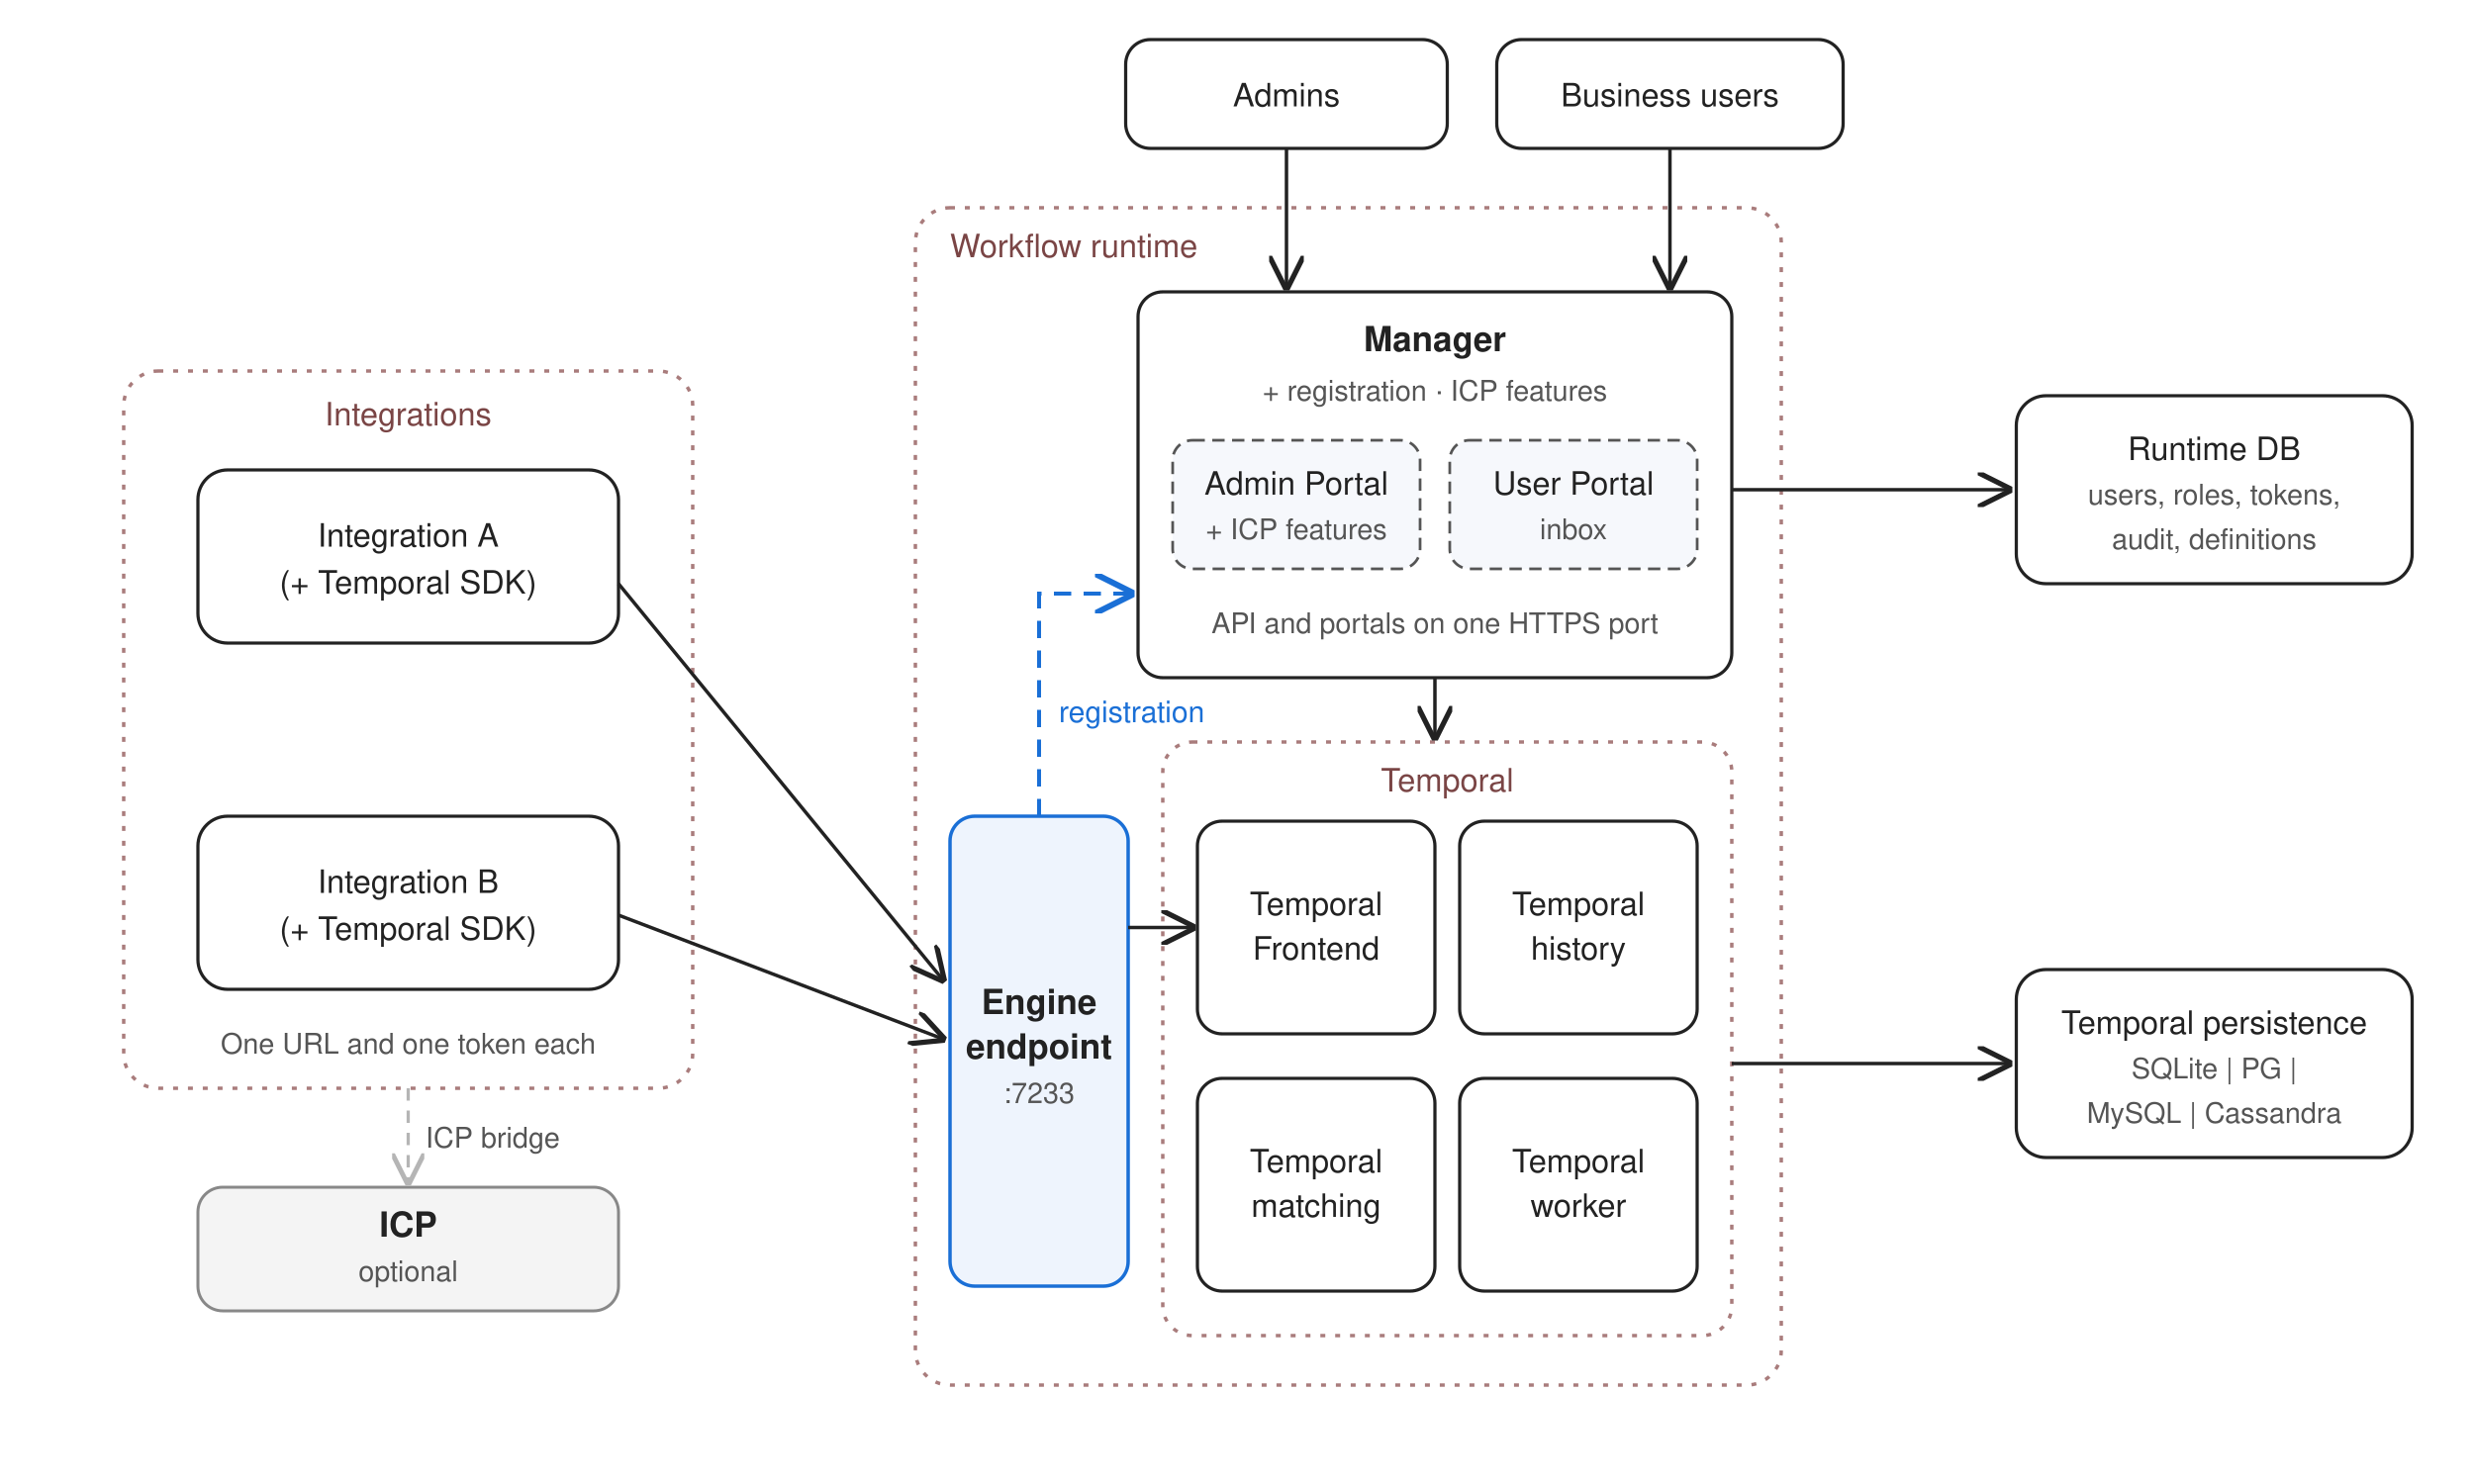
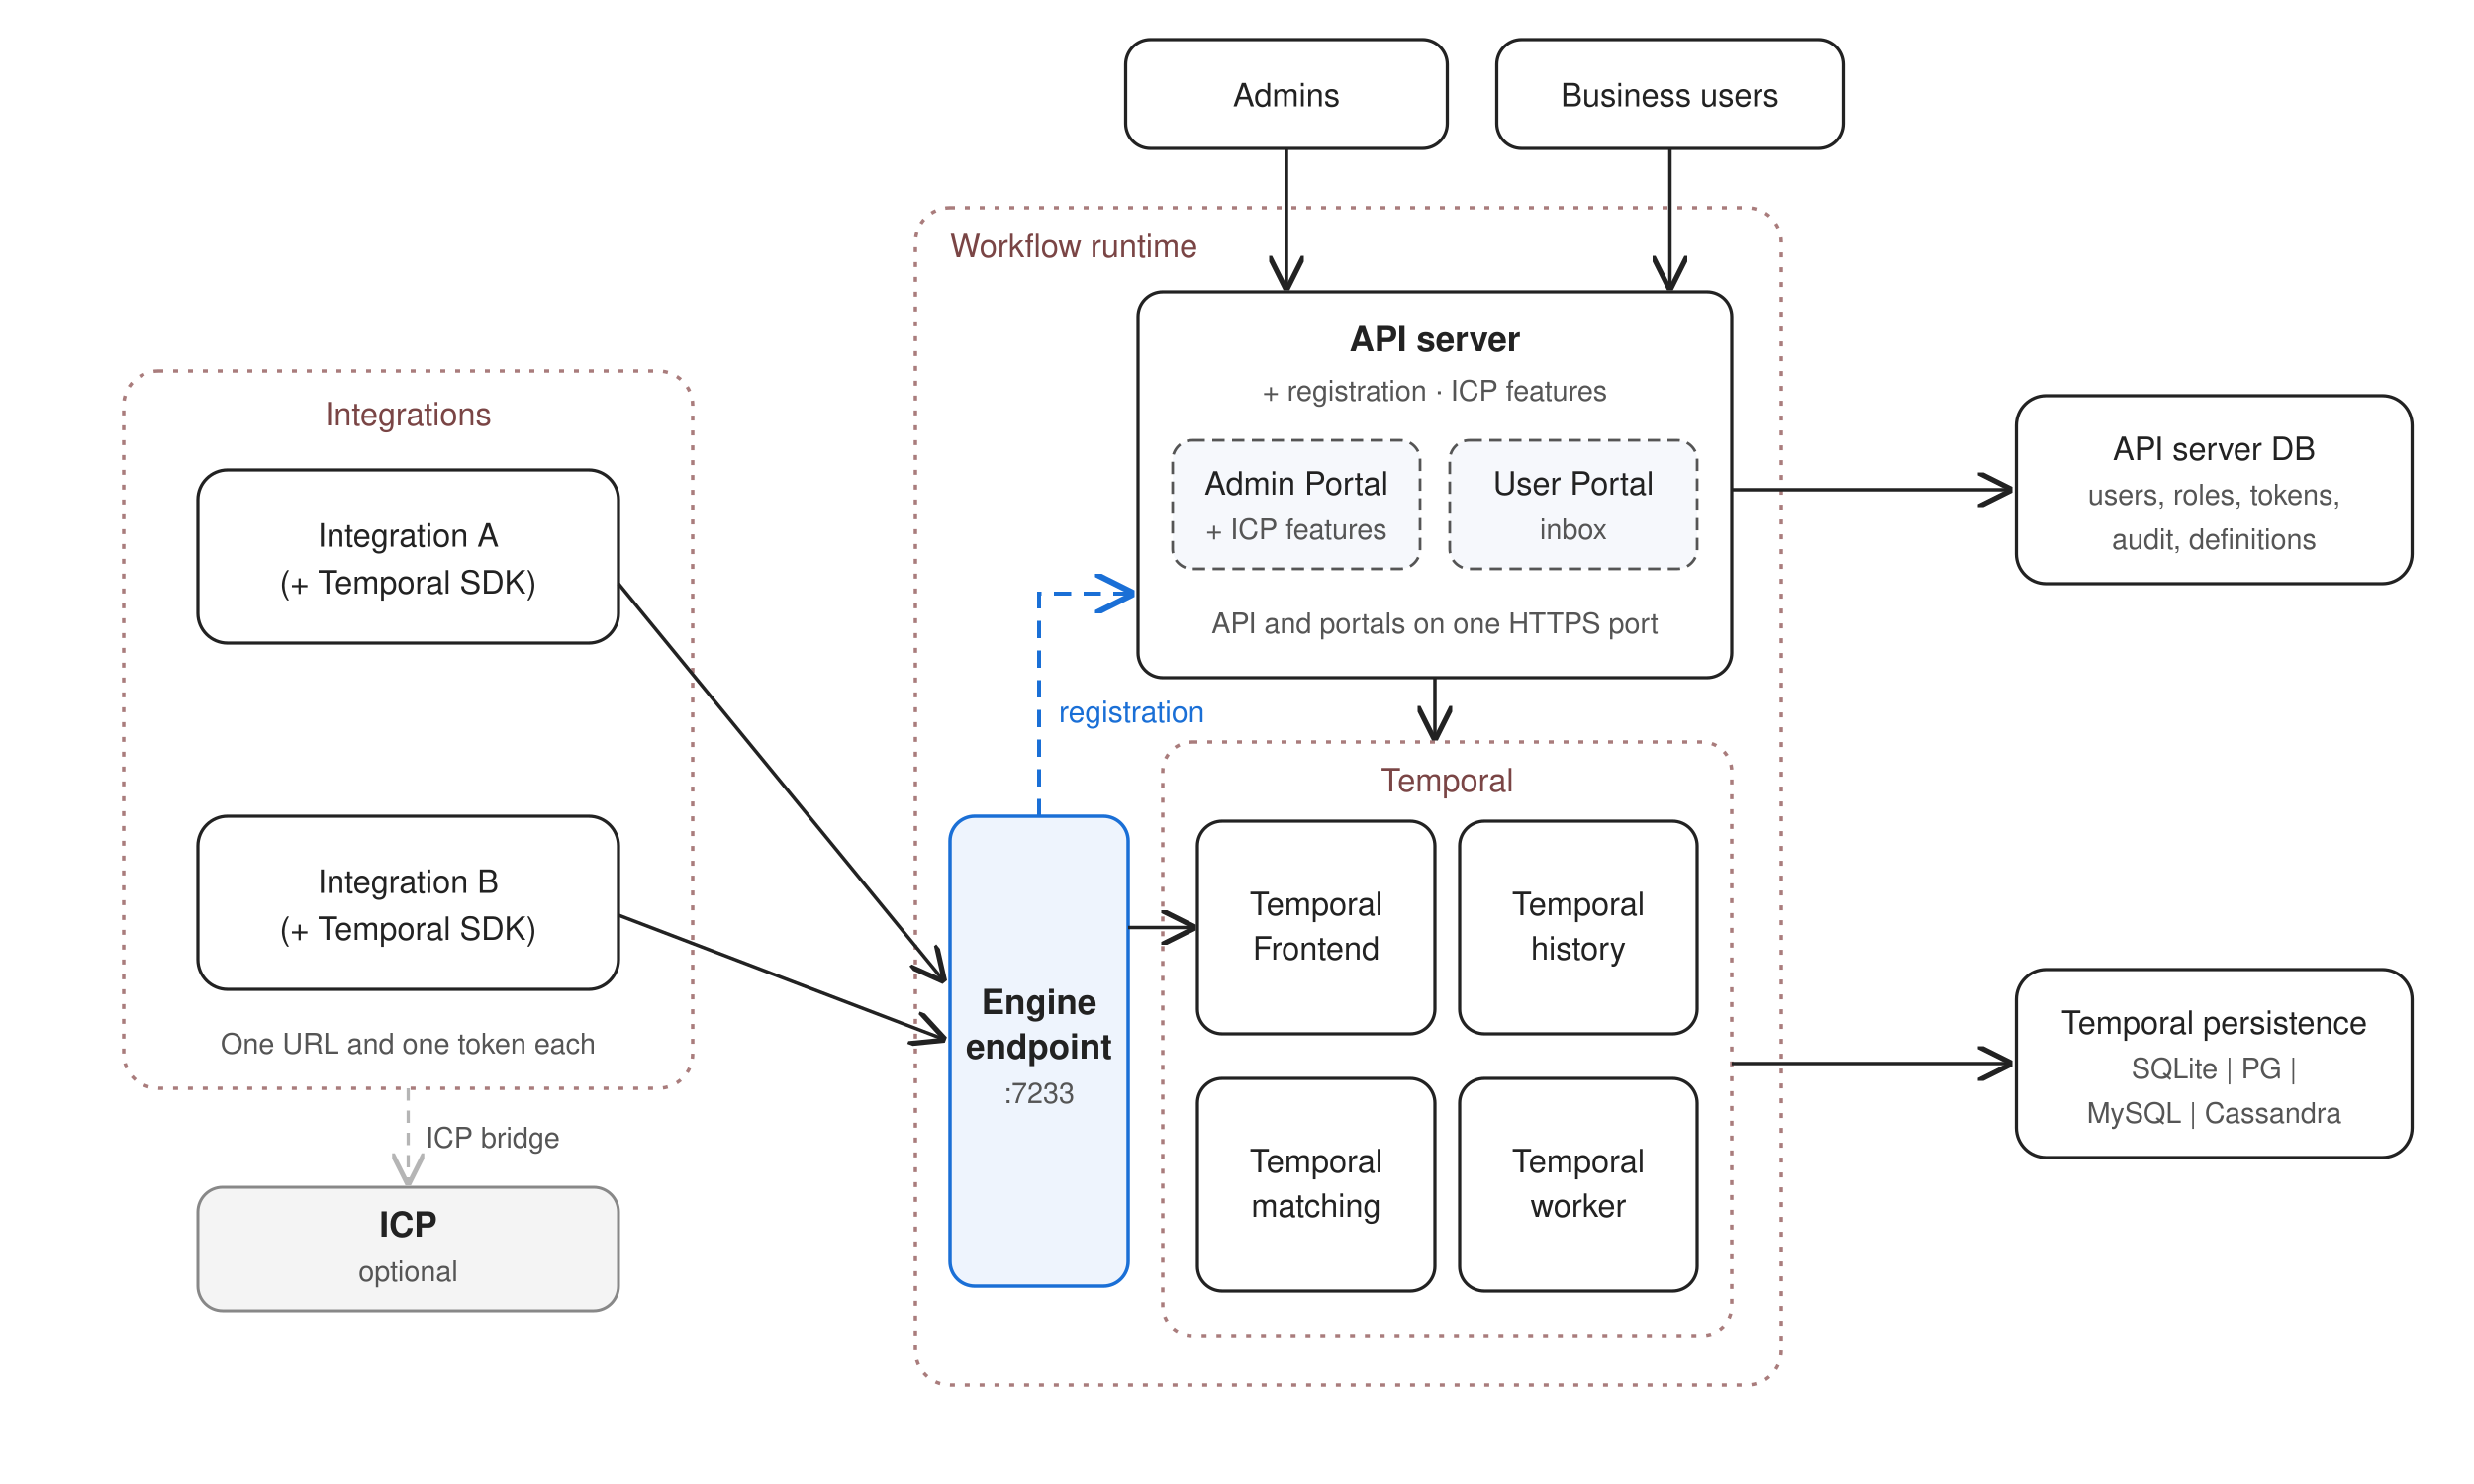
<svg xmlns="http://www.w3.org/2000/svg" viewBox="0 0 1000 600" width="1000" height="600" font-family="-apple-system, 'Segoe UI', Helvetica, Arial, sans-serif">
  <defs>
    <marker id="a" markerWidth="10" markerHeight="10" refX="9" refY="5" orient="auto">
      <path d="M0,0 L10,5 L0,10" fill="none" stroke="#222" stroke-width="1.5" />
    </marker>
    <marker id="b" markerWidth="10" markerHeight="10" refX="9" refY="5" orient="auto">
      <path d="M0,0 L10,5 L0,10" fill="none" stroke="#1a6fd6" stroke-width="1.5" />
    </marker>
    <marker id="f" markerWidth="10" markerHeight="10" refX="9" refY="5" orient="auto">
      <path d="M0,0 L10,5 L0,10" fill="none" stroke="#b5b5b5" stroke-width="1.5" />
    </marker>
  </defs>
  <rect width="1000" height="600" fill="#fff" />
  <style>
.box { fill: #fff; stroke: #222; stroke-width: 1.3; }
.edge { fill: #eef4fd; stroke: #1a6fd6; stroke-width: 1.4; }
.ours { fill: #eef4fd; stroke: #1a6fd6; stroke-width: 1.3; }
.green { fill: #edf7f0; stroke: #2e7d4f; stroke-width: 1.3; }
.grey { fill: #f4f4f4; stroke: #888; stroke-width: 1.2; }
.inner { fill: #f6f8fc; stroke: #555; stroke-width: 1.1; stroke-dasharray: 5 3; }
.future { fill: #fafafa; stroke: #b5b5b5; stroke-width: 1.1; stroke-dasharray: 4 3; }
.group { fill: none; stroke: #a97c7c; stroke-width: 1.4; stroke-dasharray: 2 4; }
.bar-engine { fill: #1a6fd6; } .bar-manager { fill: #2e7d4f; } .bar-other { fill: #999; }
text { fill: #222; font-size: 13px; }
.title { font-size: 14px; font-weight: 600; }
.heading { font-size: 17px; font-weight: 700; }
.small { font-size: 11.5px; fill: #555; }
.mono { font-family: ui-monospace, SFMono-Regular, Menlo, monospace; font-size: 12px; }
.glabel { fill: #7a4545; font-size: 13px; }
.blabel { fill: #1a6fd6; font-size: 12px; }
.ftext { fill: #9a9a9a; font-size: 12px; }
.line { stroke: #222; stroke-width: 1.4; fill: none; marker-end: url(#a); }
.blue { stroke: #1a6fd6; stroke-width: 1.5; fill: none; marker-end: url(#b); }
.reg { stroke: #1a6fd6; stroke-width: 1.6; fill: none; stroke-dasharray: 7 5; marker-end: url(#b); }
.fline { stroke: #b5b5b5; stroke-width: 1.3; fill: none; stroke-dasharray: 5 4; marker-end: url(#f); }
</style>
  <rect class="box" x="455" y="16" width="130" height="44" rx="10" />
  <text x="520" y="43" text-anchor="middle">Admins</text>
  <rect class="box" x="605" y="16" width="140" height="44" rx="10" />
  <text x="675" y="43" text-anchor="middle">Business users</text>
  <rect class="group" x="370" y="84" width="350" height="476" rx="14" />
  <text class="glabel" x="384" y="104" text-anchor="start">Workflow runtime</text>
  <rect class="box" x="460" y="118" width="240" height="156" rx="10" />
-   <text class="title" x="580" y="142" text-anchor="middle">Manager</text>
+   <text class="title" x="580" y="142" text-anchor="middle">API server</text>
  <text class="small" x="580" y="162" text-anchor="middle">+ registration · ICP features</text>
  <rect class="inner" x="474" y="178" width="100" height="52" rx="8" />
  <text x="524" y="200" text-anchor="middle">Admin Portal</text>
  <text class="small" x="524" y="218" text-anchor="middle">+ ICP features</text>
  <rect class="inner" x="586" y="178" width="100" height="52" rx="8" />
  <text x="636" y="200" text-anchor="middle">User Portal</text>
  <text class="small" x="636" y="218" text-anchor="middle">inbox</text>
  <text class="small" x="580" y="256" text-anchor="middle">API and portals on one HTTPS port</text>
  <rect class="edge" x="384" y="330" width="72" height="190" rx="10" />
  <text class="title" x="420" y="410" text-anchor="middle">Engine</text>
  <text class="title" x="420" y="428" text-anchor="middle">endpoint</text>
  <text class="small" x="420" y="446" text-anchor="middle">:7233</text>
  <rect class="group" x="470" y="300" width="230" height="240" rx="12" />
  <text class="glabel" x="585" y="320" text-anchor="middle">Temporal</text>
  <rect class="box" x="484" y="332" width="96" height="86" rx="10" />
  <text x="532" y="370" text-anchor="middle">Temporal</text>
  <text x="532" y="388" text-anchor="middle">Frontend</text>
  <rect class="box" x="590" y="332" width="96" height="86" rx="10" />
  <text x="638" y="370" text-anchor="middle">Temporal</text>
  <text x="638" y="388" text-anchor="middle">history</text>
  <rect class="box" x="484" y="436" width="96" height="86" rx="10" />
  <text x="532" y="474" text-anchor="middle">Temporal</text>
  <text x="532" y="492" text-anchor="middle">matching</text>
  <rect class="box" x="590" y="436" width="96" height="86" rx="10" />
  <text x="638" y="474" text-anchor="middle">Temporal</text>
  <text x="638" y="492" text-anchor="middle">worker</text>
  <rect class="group" x="50" y="150" width="230" height="290" rx="14" />
  <text class="glabel" x="165" y="172" text-anchor="middle">Integrations</text>
  <rect class="box" x="80" y="190" width="170" height="70" rx="12" />
  <text x="165" y="221" text-anchor="middle">Integration A</text>
  <text x="165" y="240" text-anchor="middle">(+ Temporal SDK)</text>
  <rect class="box" x="80" y="330" width="170" height="70" rx="12" />
  <text x="165" y="361" text-anchor="middle">Integration B</text>
  <text x="165" y="380" text-anchor="middle">(+ Temporal SDK)</text>
  <text class="small" x="165" y="426" text-anchor="middle">One URL and one token each</text>
  <rect class="grey" x="80" y="480" width="170" height="50" rx="10" />
  <text class="title" x="165" y="500" text-anchor="middle">ICP</text>
  <text class="small" x="165" y="518" text-anchor="middle">optional</text>
  <path class="fline" d="M165 440 V478" />
  <text class="small" x="172" y="464" text-anchor="start">ICP bridge</text>
  <rect class="box" x="815" y="160" width="160" height="76" rx="12" />
-   <text x="895" y="186" text-anchor="middle">Runtime DB</text>
+   <text x="895" y="186" text-anchor="middle">API server DB</text>
  <text class="small" x="895" y="204" text-anchor="middle">users, roles, tokens,</text>
  <text class="small" x="895" y="222" text-anchor="middle">audit, definitions</text>
  <rect class="box" x="815" y="392" width="160" height="76" rx="12" />
  <text x="895" y="418" text-anchor="middle">Temporal persistence</text>
  <text class="small" x="895" y="436" text-anchor="middle">SQLite | PG |</text>
  <text class="small" x="895" y="454" text-anchor="middle">MySQL | Cassandra</text>
  <path class="line" d="M520 60 V116" />
  <path class="line" d="M675 60 V116" />
  <path class="line" d="M250 236 L381 396" />
  <path class="line" d="M250 370 L381 420" />
  <path class="line" d="M456 375 H482" />
  <path class="reg" d="M420 330 V240 H457" />
  <text class="blabel" x="428" y="292" text-anchor="start">registration</text>
  <path class="line" d="M580 274 V298" />
  <path class="line" d="M700 198 H812" />
  <path class="line" d="M700 430 H812" />
</svg>
